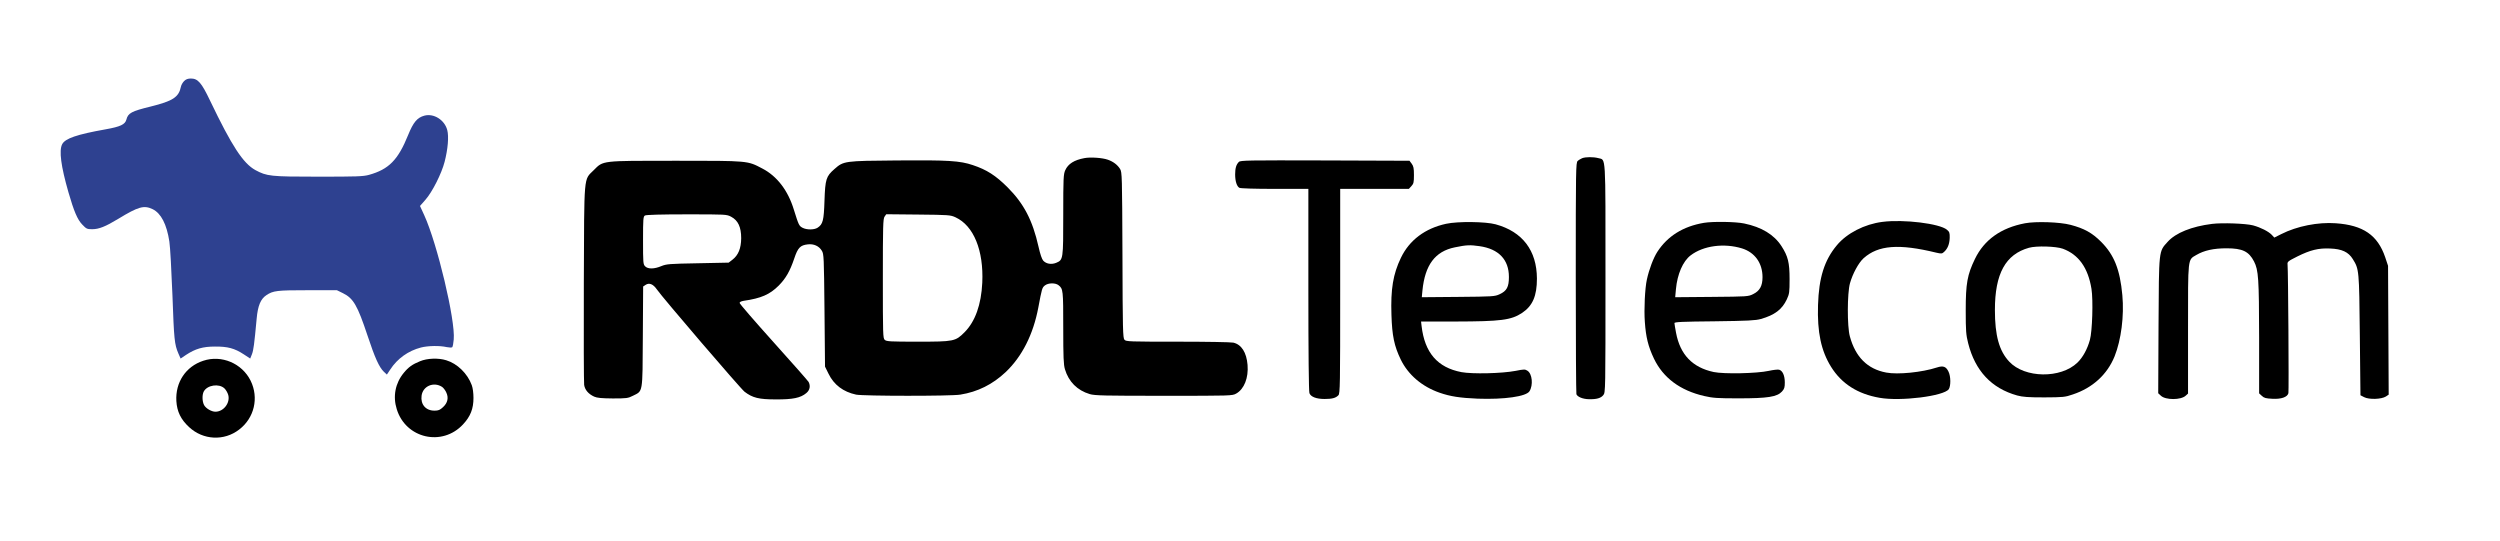
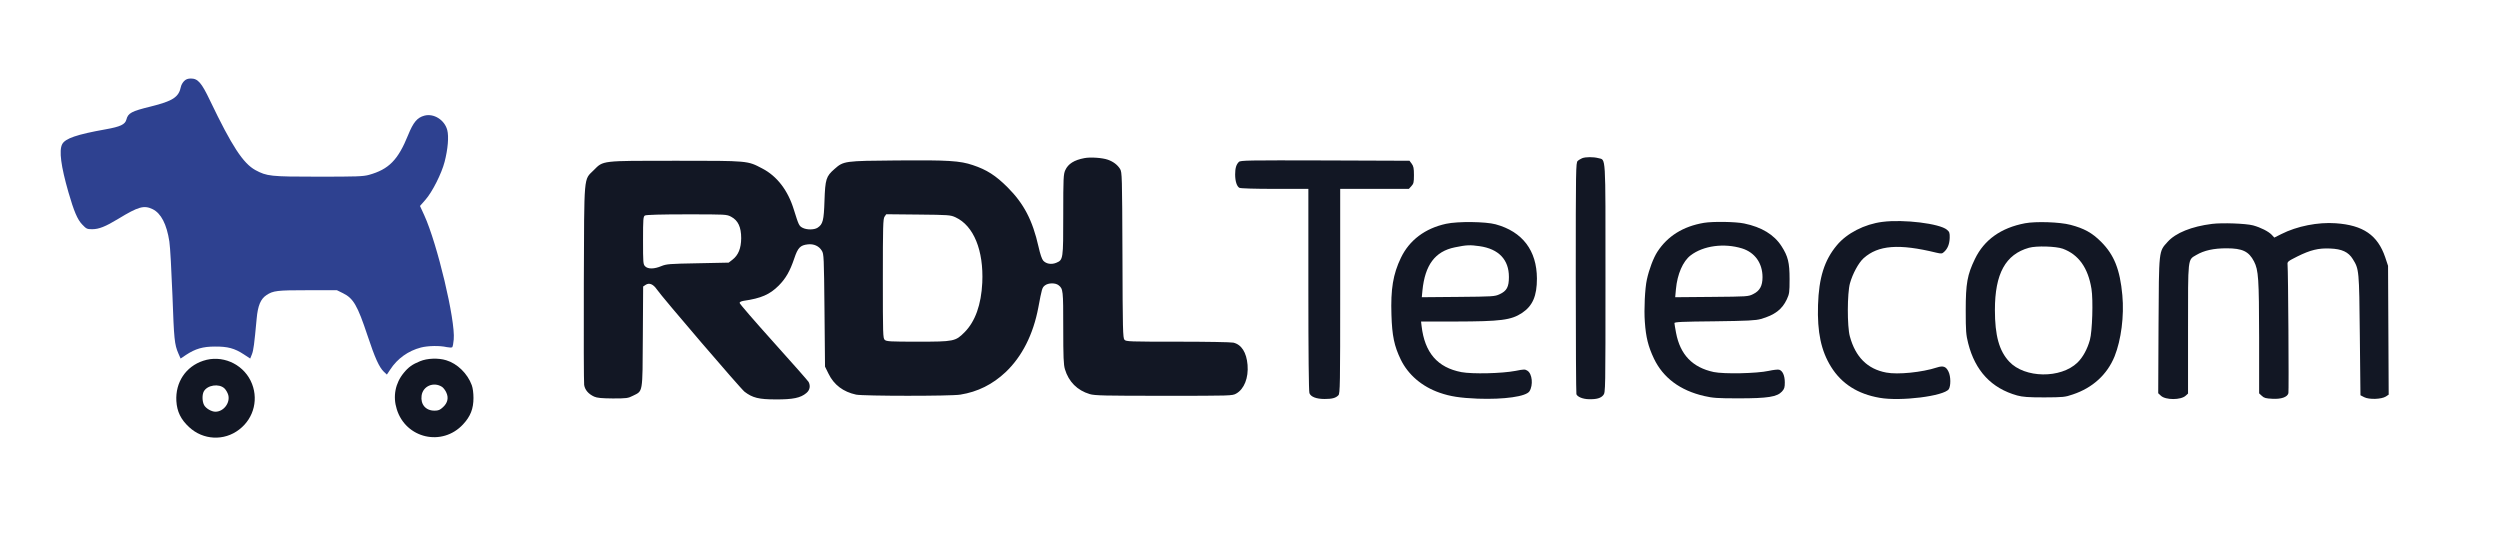
<svg xmlns="http://www.w3.org/2000/svg" version="1.0" width="2356pt" height="509pt" viewBox="0 0 2356 509" preserveAspectRatio="xMidYMid meet">
-   <g transform="translate(0,509) scale(0.1,-0.1)" fill="#000000" stroke="none">
+   <g transform="translate(0,509) scale(0.1,-0.1)" fill="#121724" stroke="none">
    <path fill="#2e4190" d="M1735 4326 c-13 -13 -27 -37 -30 -53 -20 -99 -76 -135 -285 -187 -180 -44 -213 -61 -229 -123 -12 -46 -56 -67 -197 -92 -270 -48 -380 -86 -408 -140 -31 -59 -12 -206 59 -453 51 -177 85 -258 130 -304 39 -41 45 -44 94 -44 63 0 124 24 246 98 189 115 242 130 323 91 80 -39 133 -142 158 -305 8 -50 20 -277 29 -505 15 -418 19 -464 56 -550 l21 -48 52 35 c87 57 157 78 271 78 120 1 185 -16 272 -73 l61 -40 16 40 c15 38 22 91 45 338 11 120 37 183 91 219 64 43 100 47 390 47 l275 0 57 -28 c98 -48 137 -115 231 -398 71 -214 110 -299 154 -342 l29 -27 32 48 c66 102 169 176 289 207 66 17 178 19 242 4 25 -5 48 -6 53 -1 5 5 11 37 14 73 17 180 -156 905 -278 1171 l-40 87 51 58 c64 72 153 248 181 358 31 120 41 238 25 299 -25 96 -127 160 -216 136 -67 -18 -104 -62 -153 -183 -95 -235 -182 -323 -369 -375 -54 -15 -116 -17 -477 -17 -454 0 -484 4 -593 62 -116 64 -222 226 -427 654 -81 170 -115 209 -181 209 -29 0 -47 -7 -64 -24z" />
    <path d="M10220 3600 c-97 -18 -154 -54 -181 -114 -17 -38 -19 -72 -19 -419 0 -423 0 -426 -67 -454 -45 -18 -93 -10 -121 20 -13 14 -29 60 -45 132 -56 249 -138 406 -292 560 -111 111 -197 166 -327 209 -121 41 -232 48 -713 44 -497 -4 -505 -5 -591 -81 -79 -69 -87 -96 -94 -297 -6 -189 -15 -223 -65 -256 -32 -21 -102 -21 -141 -1 -34 18 -37 25 -83 172 -55 180 -158 315 -297 387 -141 74 -126 73 -814 73 -710 0 -683 3 -775 -89 -96 -96 -89 -21 -93 -1066 -2 -503 0 -934 3 -957 7 -47 40 -86 95 -111 27 -12 68 -16 175 -17 130 0 144 2 189 25 96 48 91 15 94 556 l3 474 24 16 c34 22 71 6 105 -43 47 -70 791 -938 827 -965 75 -57 134 -72 293 -72 162 -1 235 14 289 60 33 27 41 67 21 105 -6 10 -154 179 -330 374 -176 196 -320 362 -320 370 0 9 15 16 38 20 165 24 246 59 331 144 66 67 105 134 146 255 34 102 57 125 127 133 57 7 107 -16 133 -60 19 -30 20 -59 25 -562 l5 -530 33 -67 c51 -105 139 -171 260 -197 69 -14 892 -15 982 0 164 26 305 97 427 212 155 147 260 355 308 608 34 182 36 188 62 209 32 25 99 26 129 2 43 -34 44 -47 44 -400 0 -280 3 -348 16 -392 35 -117 116 -199 234 -234 47 -14 138 -16 698 -16 635 0 645 0 682 21 75 42 117 148 107 270 -10 118 -57 192 -134 210 -21 5 -257 9 -524 9 -455 0 -487 1 -502 18 -15 16 -17 94 -19 797 -3 751 -4 781 -22 812 -24 39 -64 70 -116 88 -51 18 -163 26 -220 15z m-3329 -553 c65 -35 94 -97 94 -202 -1 -96 -27 -160 -83 -203 l-35 -27 -291 -6 c-270 -5 -295 -7 -344 -27 -67 -28 -125 -29 -152 -2 -19 19 -20 33 -20 245 0 203 2 225 18 234 11 7 156 11 393 11 374 0 376 0 420 -23z m2114 -5 c171 -79 266 -312 252 -616 -10 -207 -66 -365 -167 -467 -86 -86 -99 -89 -443 -89 -256 0 -293 2 -309 17 -17 15 -18 46 -18 577 0 498 2 564 16 584 l16 23 301 -3 c291 -3 304 -4 352 -26z" />
    <path d="M14910 3599 c-13 -6 -33 -17 -42 -26 -17 -15 -18 -76 -18 -1099 0 -595 3 -1090 6 -1099 10 -25 60 -46 117 -47 74 -2 114 10 137 39 20 25 20 39 20 1102 0 1196 5 1110 -68 1131 -46 12 -119 12 -152 -1z" />
    <path d="M11675 3564 c-25 -25 -35 -59 -35 -118 0 -64 16 -113 40 -126 11 -6 148 -10 334 -10 l316 0 0 -949 c0 -605 4 -959 10 -976 13 -35 65 -55 144 -55 70 0 104 9 129 35 16 15 17 97 17 981 l0 964 323 0 324 0 24 26 c21 23 24 35 24 104 0 64 -4 84 -21 107 l-21 28 -796 3 c-730 2 -797 1 -812 -14z" />
    <path d="M17740 2999 c-168 -21 -336 -107 -430 -221 -117 -140 -169 -305 -177 -563 -8 -256 29 -431 123 -582 99 -159 250 -256 458 -292 197 -35 605 16 651 81 20 30 20 120 -2 165 -23 49 -50 59 -109 40 -140 -46 -370 -69 -478 -48 -177 33 -290 146 -343 341 -26 94 -25 407 1 500 25 90 81 193 128 236 138 124 333 139 685 53 48 -11 55 -11 74 7 34 31 51 74 53 132 1 47 -2 57 -26 77 -68 58 -408 100 -608 74z" />
    <path d="M13628 2981 c-198 -43 -346 -154 -426 -321 -74 -154 -97 -295 -89 -538 6 -196 26 -293 88 -421 70 -143 199 -254 366 -312 100 -35 192 -49 358 -56 250 -9 458 20 489 70 36 58 26 164 -19 193 -23 15 -32 15 -112 -1 -130 -25 -407 -31 -510 -12 -226 43 -347 183 -376 435 l-5 42 326 0 c425 1 523 13 626 81 100 67 140 160 140 324 -1 264 -136 442 -389 511 -95 26 -357 29 -467 5z m316 -211 c180 -26 276 -127 276 -290 0 -94 -20 -132 -88 -163 -45 -21 -62 -22 -390 -25 l-343 -3 6 63 c24 241 119 369 305 407 112 23 142 24 234 11z" />
    <path d="M16058 2990 c-196 -33 -343 -125 -439 -273 -37 -57 -78 -165 -99 -262 -18 -81 -28 -282 -19 -399 10 -145 32 -232 86 -346 87 -181 247 -300 473 -352 83 -19 123 -22 325 -22 275 0 362 14 408 64 23 25 27 39 27 86 0 65 -21 111 -54 120 -13 3 -56 -2 -97 -11 -113 -25 -423 -31 -519 -11 -200 43 -316 163 -355 370 -8 43 -15 84 -15 91 0 11 74 14 378 17 316 4 387 8 437 22 129 37 199 89 244 185 24 52 26 66 26 191 0 156 -15 215 -76 310 -70 109 -188 180 -352 214 -81 17 -294 20 -379 6z m359 -241 c121 -38 193 -139 193 -271 0 -82 -26 -129 -87 -159 -47 -24 -54 -24 -392 -27 l-344 -3 7 76 c13 142 66 263 138 318 120 92 315 118 485 66z" />
    <path d="M19084 2986 c-227 -43 -385 -156 -472 -336 -72 -149 -87 -230 -87 -485 0 -196 3 -230 23 -310 66 -260 219 -424 462 -492 53 -14 101 -18 255 -18 179 1 195 2 270 28 186 62 323 187 393 359 62 156 91 380 73 576 -22 241 -77 380 -200 503 -85 85 -159 126 -288 160 -102 27 -327 34 -429 15z m356 -240 c149 -55 238 -180 270 -378 17 -105 8 -402 -15 -482 -24 -87 -67 -165 -117 -213 -157 -152 -497 -148 -643 9 -95 101 -135 246 -135 487 0 342 100 524 321 586 71 20 255 14 319 -9z" />
    <path d="M20846 2980 c-192 -24 -343 -85 -418 -169 -85 -94 -82 -68 -86 -791 l-3 -636 26 -24 c44 -41 188 -41 233 1 l22 20 0 605 c0 686 -4 653 78 701 73 43 163 63 285 63 150 0 210 -29 259 -124 42 -82 47 -160 48 -717 l0 -526 26 -24 c21 -20 38 -24 98 -27 85 -5 143 16 152 53 5 22 -2 1155 -8 1210 -3 29 1 32 92 78 123 61 199 80 309 75 111 -4 173 -33 214 -100 59 -95 60 -102 66 -718 l6 -565 35 -18 c46 -24 163 -20 204 6 l27 18 -3 607 -3 607 -27 81 c-71 208 -207 302 -466 320 -167 12 -365 -27 -513 -102 l-66 -33 -24 26 c-31 32 -103 69 -176 89 -69 18 -290 26 -387 14z" />
    <path d="M1915 1690 c-164 -54 -263 -203 -253 -379 6 -100 42 -174 120 -246 132 -123 330 -133 472 -23 143 109 187 299 108 460 -81 164 -274 246 -447 188z m200 -260 c14 -13 30 -41 36 -62 20 -75 -44 -158 -121 -158 -37 0 -90 31 -107 63 -18 35 -19 96 -3 127 33 62 144 78 195 30z" />
    <path d="M3959 1686 c-72 -29 -110 -56 -154 -110 -80 -97 -104 -222 -66 -342 85 -277 429 -355 625 -143 70 75 98 147 98 249 0 45 -6 93 -16 120 -40 110 -137 204 -241 235 -74 23 -179 19 -246 -9z m207 -242 c12 -8 30 -31 39 -51 25 -51 14 -100 -30 -140 -29 -27 -43 -33 -81 -33 -82 0 -132 59 -121 141 12 91 114 134 193 83z" />
  </g>
</svg>
